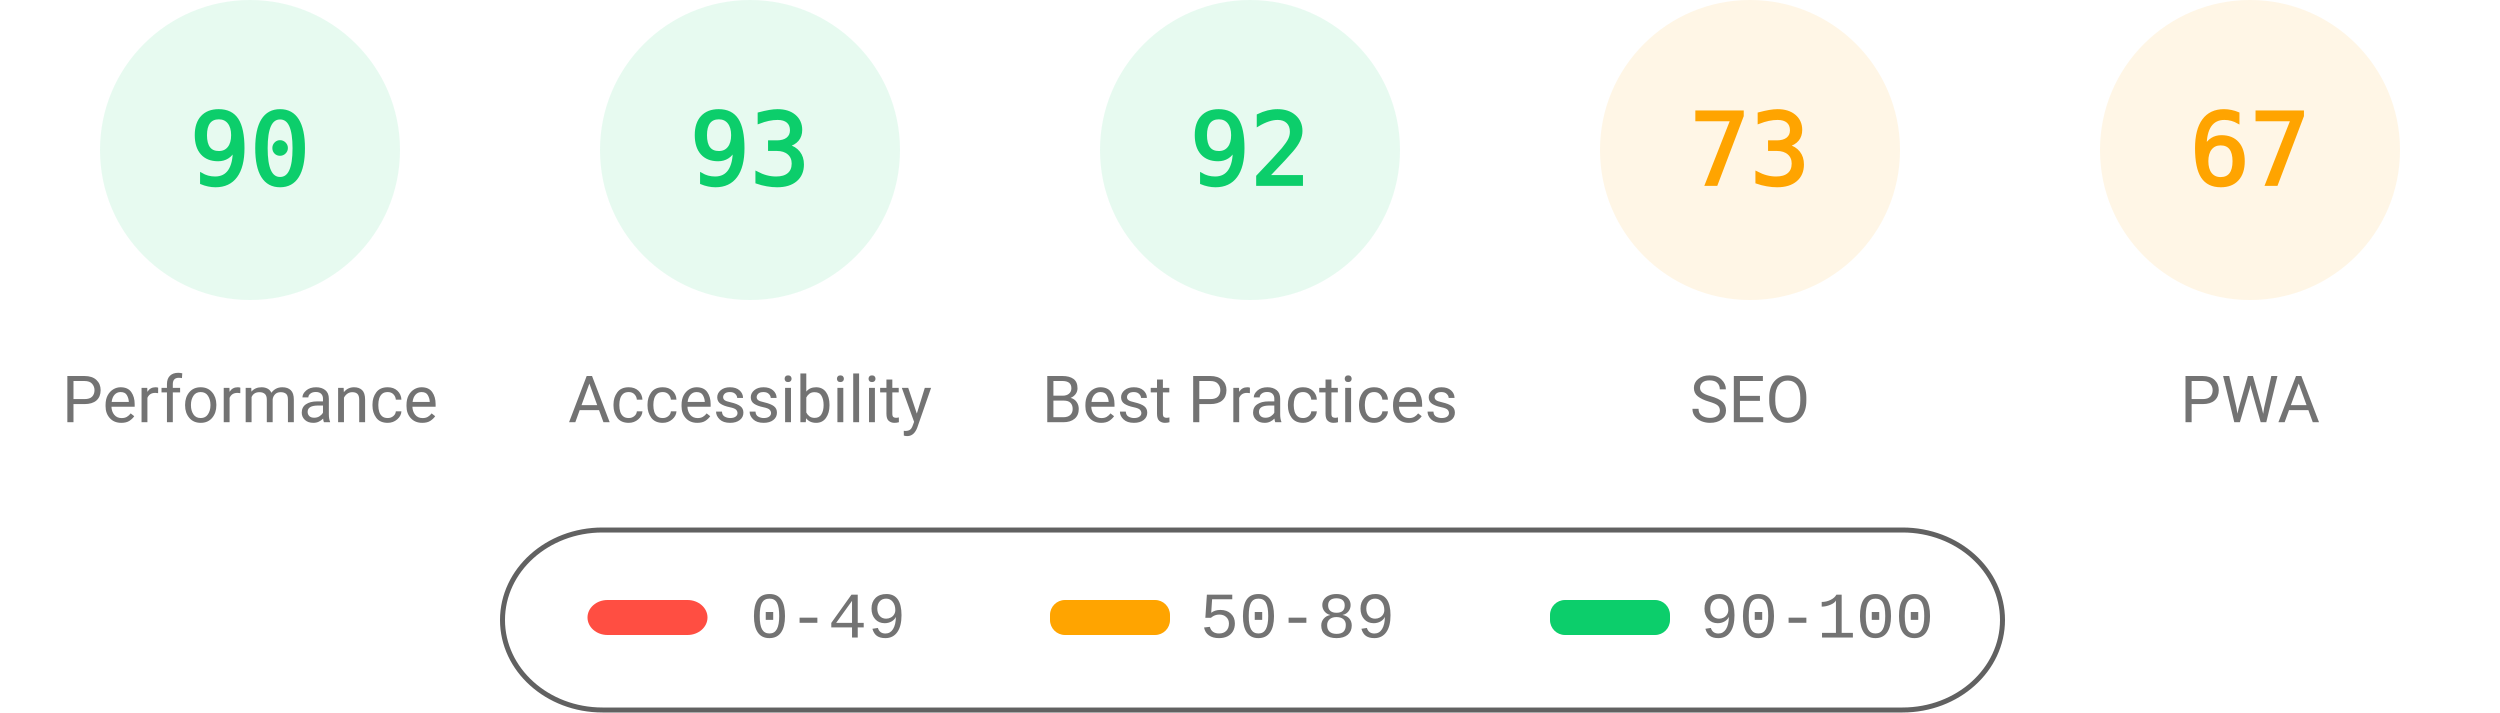
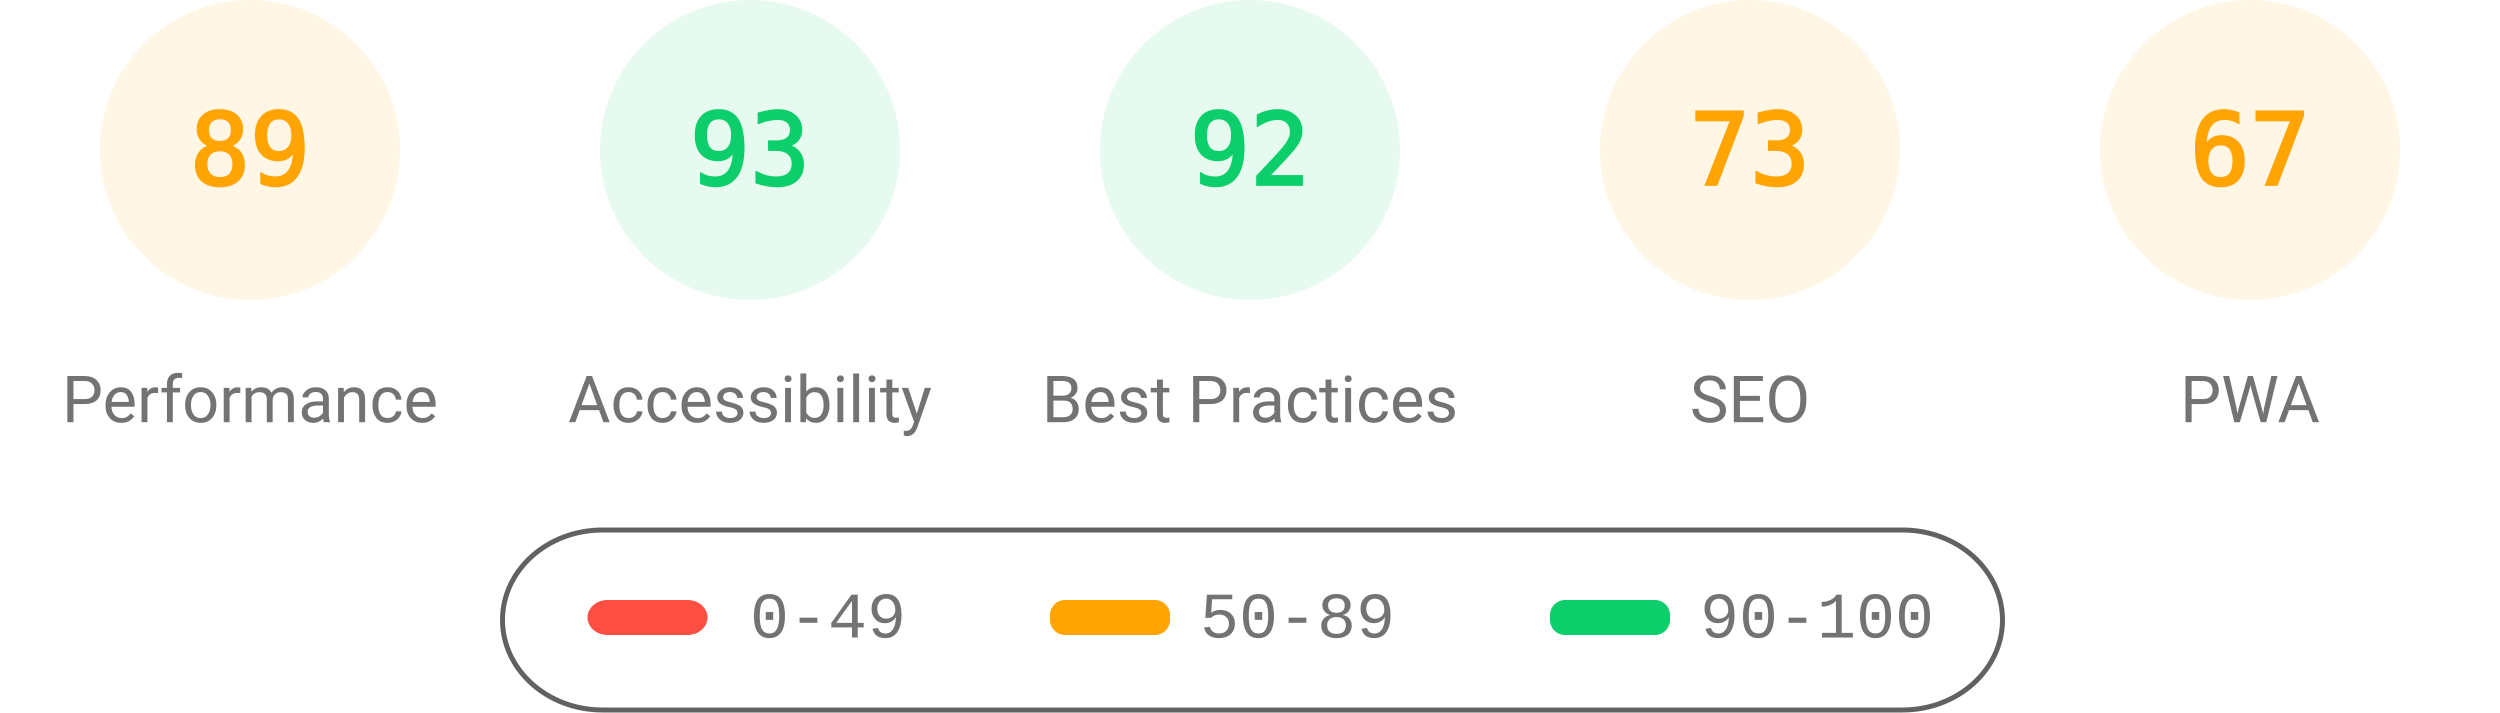
<svg xmlns="http://www.w3.org/2000/svg" fill="none" width="1000" height="285">
  <style>.gauge-base{opacity:.1}.gauge-arc{fill:none;animation-delay:250ms;stroke-linecap:round;transform:rotate(-90deg);transform-origin:100px 60px;animation:load-gauge 1s ease forwards}.guage-text{font-size:40px;font-family:monospace;text-align:center}.guage-red{color:#ff4e42;fill:#ff4e42;stroke:#ff4e42}.guage-orange{color:#ffa400;fill:#ffa400;stroke:#ffa400}.guage-green{color:#0cce6b;fill:#0cce6b;stroke:#0cce6b}.guage-undefined{color:#5c5c5c;fill:#5c5c5c;stroke:#5c5c5c}.guage-title{color:#737373;fill:#737373;stroke:none;font-size:26px;line-height:26px;font-family:Roboto,Halvetica,Arial,sans-serif}@keyframes load-gauge{from{stroke-dasharray:0 352.858}}</style>
-   <svg class="guage-div guage-perf guage-green" viewBox="0 0 200 200" width="200" height="200">
+   <svg class="guage-div guage-perf guage-orange" viewBox="0 0 200 200" width="200" height="200">
    <circle class="gauge-base" r="56" cx="100" cy="60" stroke-width="8" />
-     <circle class="gauge-arc guage-arc-1" r="56" cx="100" cy="60" stroke-width="8" style="stroke-dasharray:316.672,351.858" />
-     <text class="guage-text" x="100" y="60" alignment-baseline="central" dominant-baseline="central" text-anchor="middle">90</text>
+     <circle class="gauge-arc guage-arc-1" r="56" cx="100" cy="60" stroke-width="8" style="stroke-dasharray:313.154,351.858" />
+     <text class="guage-text" x="100" y="60" alignment-baseline="central" dominant-baseline="central" text-anchor="middle">89</text>
    <text class="guage-title" x="100" y="160" alignment-baseline="central" dominant-baseline="central" text-anchor="middle">Performance</text>
  </svg>
  <svg class="guage-div guage-acc guage-green" viewBox="0 0 200 200" width="200" height="200" x="200">
    <circle class="gauge-base" r="56" cx="100" cy="60" stroke-width="8" />
    <circle class="gauge-arc guage-arc-2" r="56" cx="100" cy="60" stroke-width="8" style="stroke-dasharray:327.228,351.858" />
    <text class="guage-text" x="100" y="60" alignment-baseline="central" dominant-baseline="central" text-anchor="middle">93</text>
    <text class="guage-title" x="100" y="160" alignment-baseline="central" dominant-baseline="central" text-anchor="middle">Accessibility</text>
  </svg>
  <svg class="guage-div guage-best guage-green" viewBox="0 0 200 200" width="200" height="200" x="400">
    <circle class="gauge-base" r="56" cx="100" cy="60" stroke-width="8" />
    <circle class="gauge-arc guage-arc-3" r="56" cx="100" cy="60" stroke-width="8" style="stroke-dasharray:323.709,351.858" />
    <text class="guage-text" x="100" y="60" alignment-baseline="central" dominant-baseline="central" text-anchor="middle">92</text>
    <text class="guage-title" x="100" y="160" alignment-baseline="central" dominant-baseline="central" text-anchor="middle">Best Practices</text>
  </svg>
  <svg class="guage-div guage-seo guage-orange" viewBox="0 0 200 200" width="200" height="200" x="600">
    <circle class="gauge-base" r="56" cx="100" cy="60" stroke-width="8" />
    <circle class="gauge-arc guage-arc-4" r="56" cx="100" cy="60" stroke-width="8" style="stroke-dasharray:256.856,351.858" />
    <text class="guage-text" x="100" y="60" alignment-baseline="central" dominant-baseline="central" text-anchor="middle">73</text>
    <text class="guage-title" x="100" y="160" alignment-baseline="central" dominant-baseline="central" text-anchor="middle">SEO</text>
  </svg>
  <svg class="guage-div guage-pwa guage-orange" viewBox="0 0 200 200" width="200" height="200" x="800">
    <circle class="gauge-base" r="56" cx="100" cy="60" stroke-width="8" />
    <circle class="gauge-arc guage-arc-4" r="56" cx="100" cy="60" stroke-width="8" style="stroke-dasharray:235.745,351.858" />
    <text class="guage-text" x="100" y="60" alignment-baseline="central" dominant-baseline="central" text-anchor="middle">67</text>
    <text class="guage-title" x="100" y="160" alignment-baseline="central" dominant-baseline="central" text-anchor="middle">PWA</text>
  </svg>
  <svg width="604" height="76" x="200" y="210">
    <path fill="none" id="canvas_background" d="M-1-1h604v80H-1z" />
    <rect fill-opacity="0" stroke="#616161" stroke-width="2" rx="40" id="svg_2" height="72" width="600" y="2" x="1" fill="#000" />
    <rect stroke="#000" rx="8" id="svg_3" height="14" width="48" y="30" x="35" stroke-opacity="null" stroke-width="0" fill="#ff4e42" />
    <rect stroke="#000" rx="6" id="svg_4" height="14" width="48" y="30" x="220" stroke-opacity="null" stroke-width="0" fill="#ffa400" />
    <rect stroke="#000" rx="6" id="svg_5" height="14" width="48" y="30" x="420" stroke-opacity="null" stroke-width="0" fill="#0cce6b" />
    <text xml:space="preserve" text-anchor="start" font-family="'Courier New', Courier, monospace" font-size="26" id="svg_6" y="45" x="100" stroke-opacity="null" stroke-width="0" stroke="#000" fill="#737373">0-49</text>
    <text xml:space="preserve" text-anchor="start" font-family="'Courier New', Courier, monospace" font-size="26" id="svg_7" y="45" x="280" stroke-opacity="null" stroke-width="0" stroke="#000" fill="#737373">50-89</text>
    <text xml:space="preserve" text-anchor="start" font-family="'Courier New', Courier, monospace" font-size="26" id="svg_8" y="45" x="480" stroke-opacity="null" stroke-width="0" stroke="#000" fill="#737373">90-100</text>
  </svg>
</svg>
